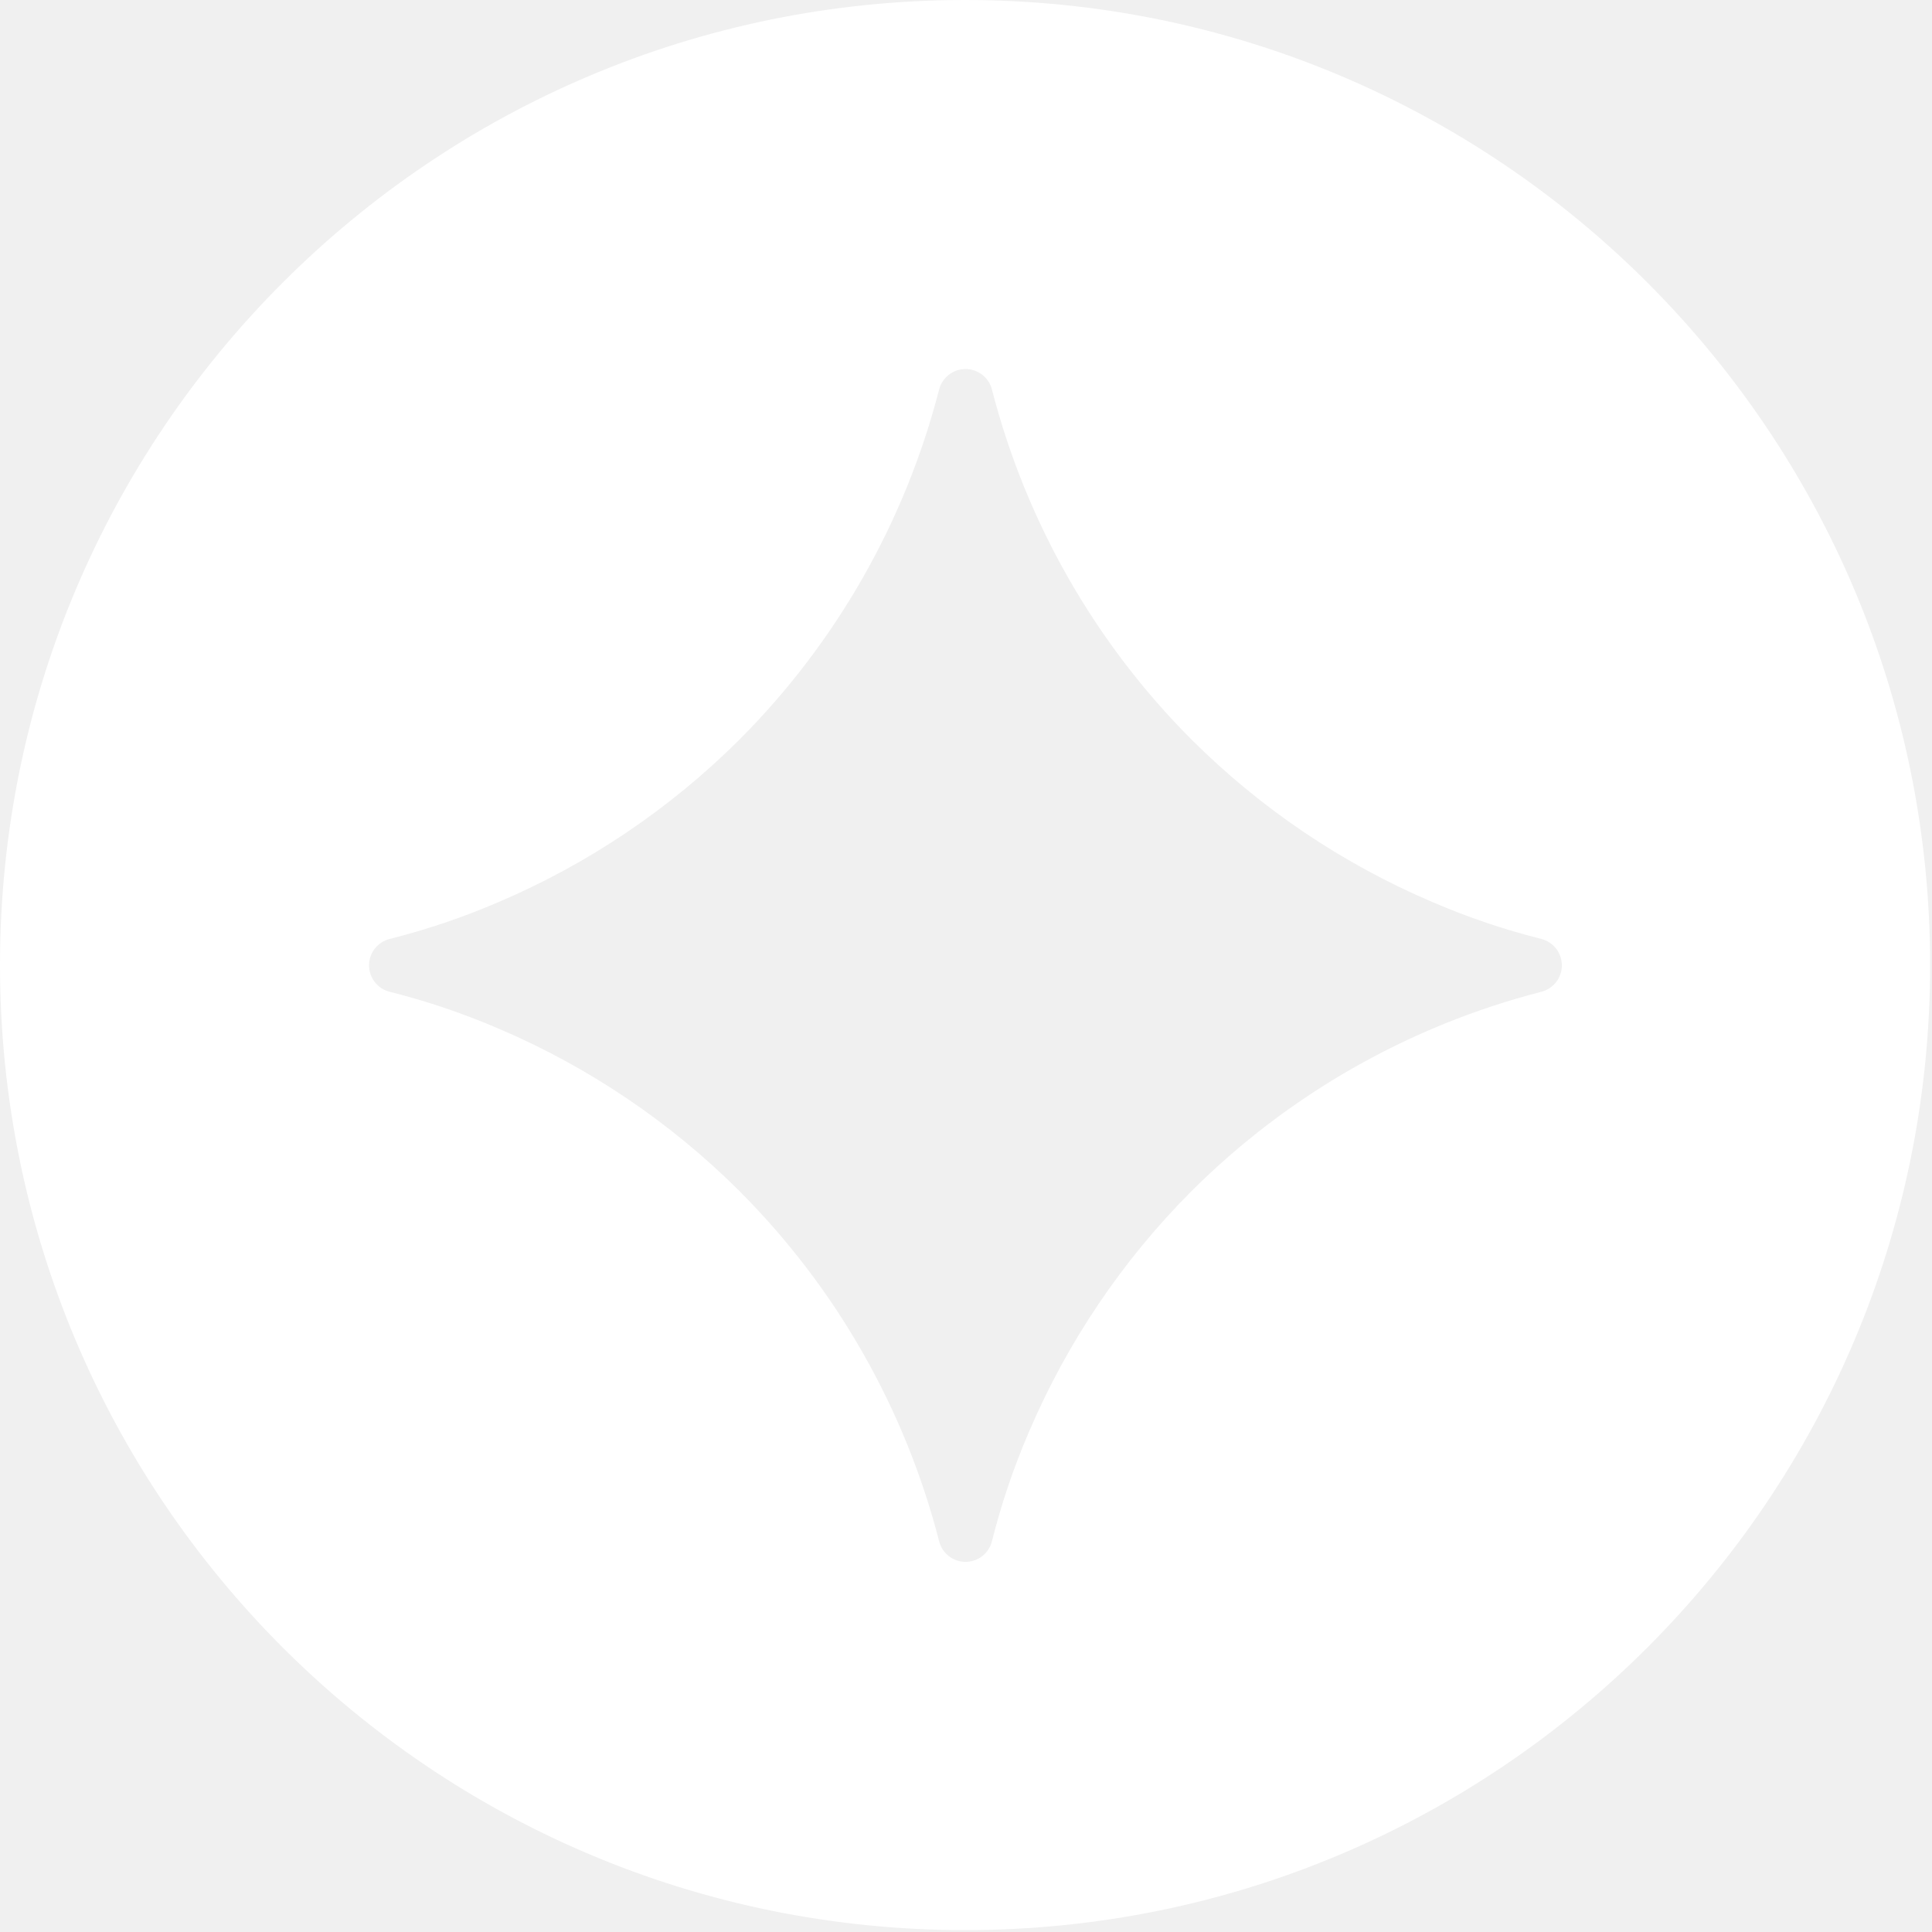
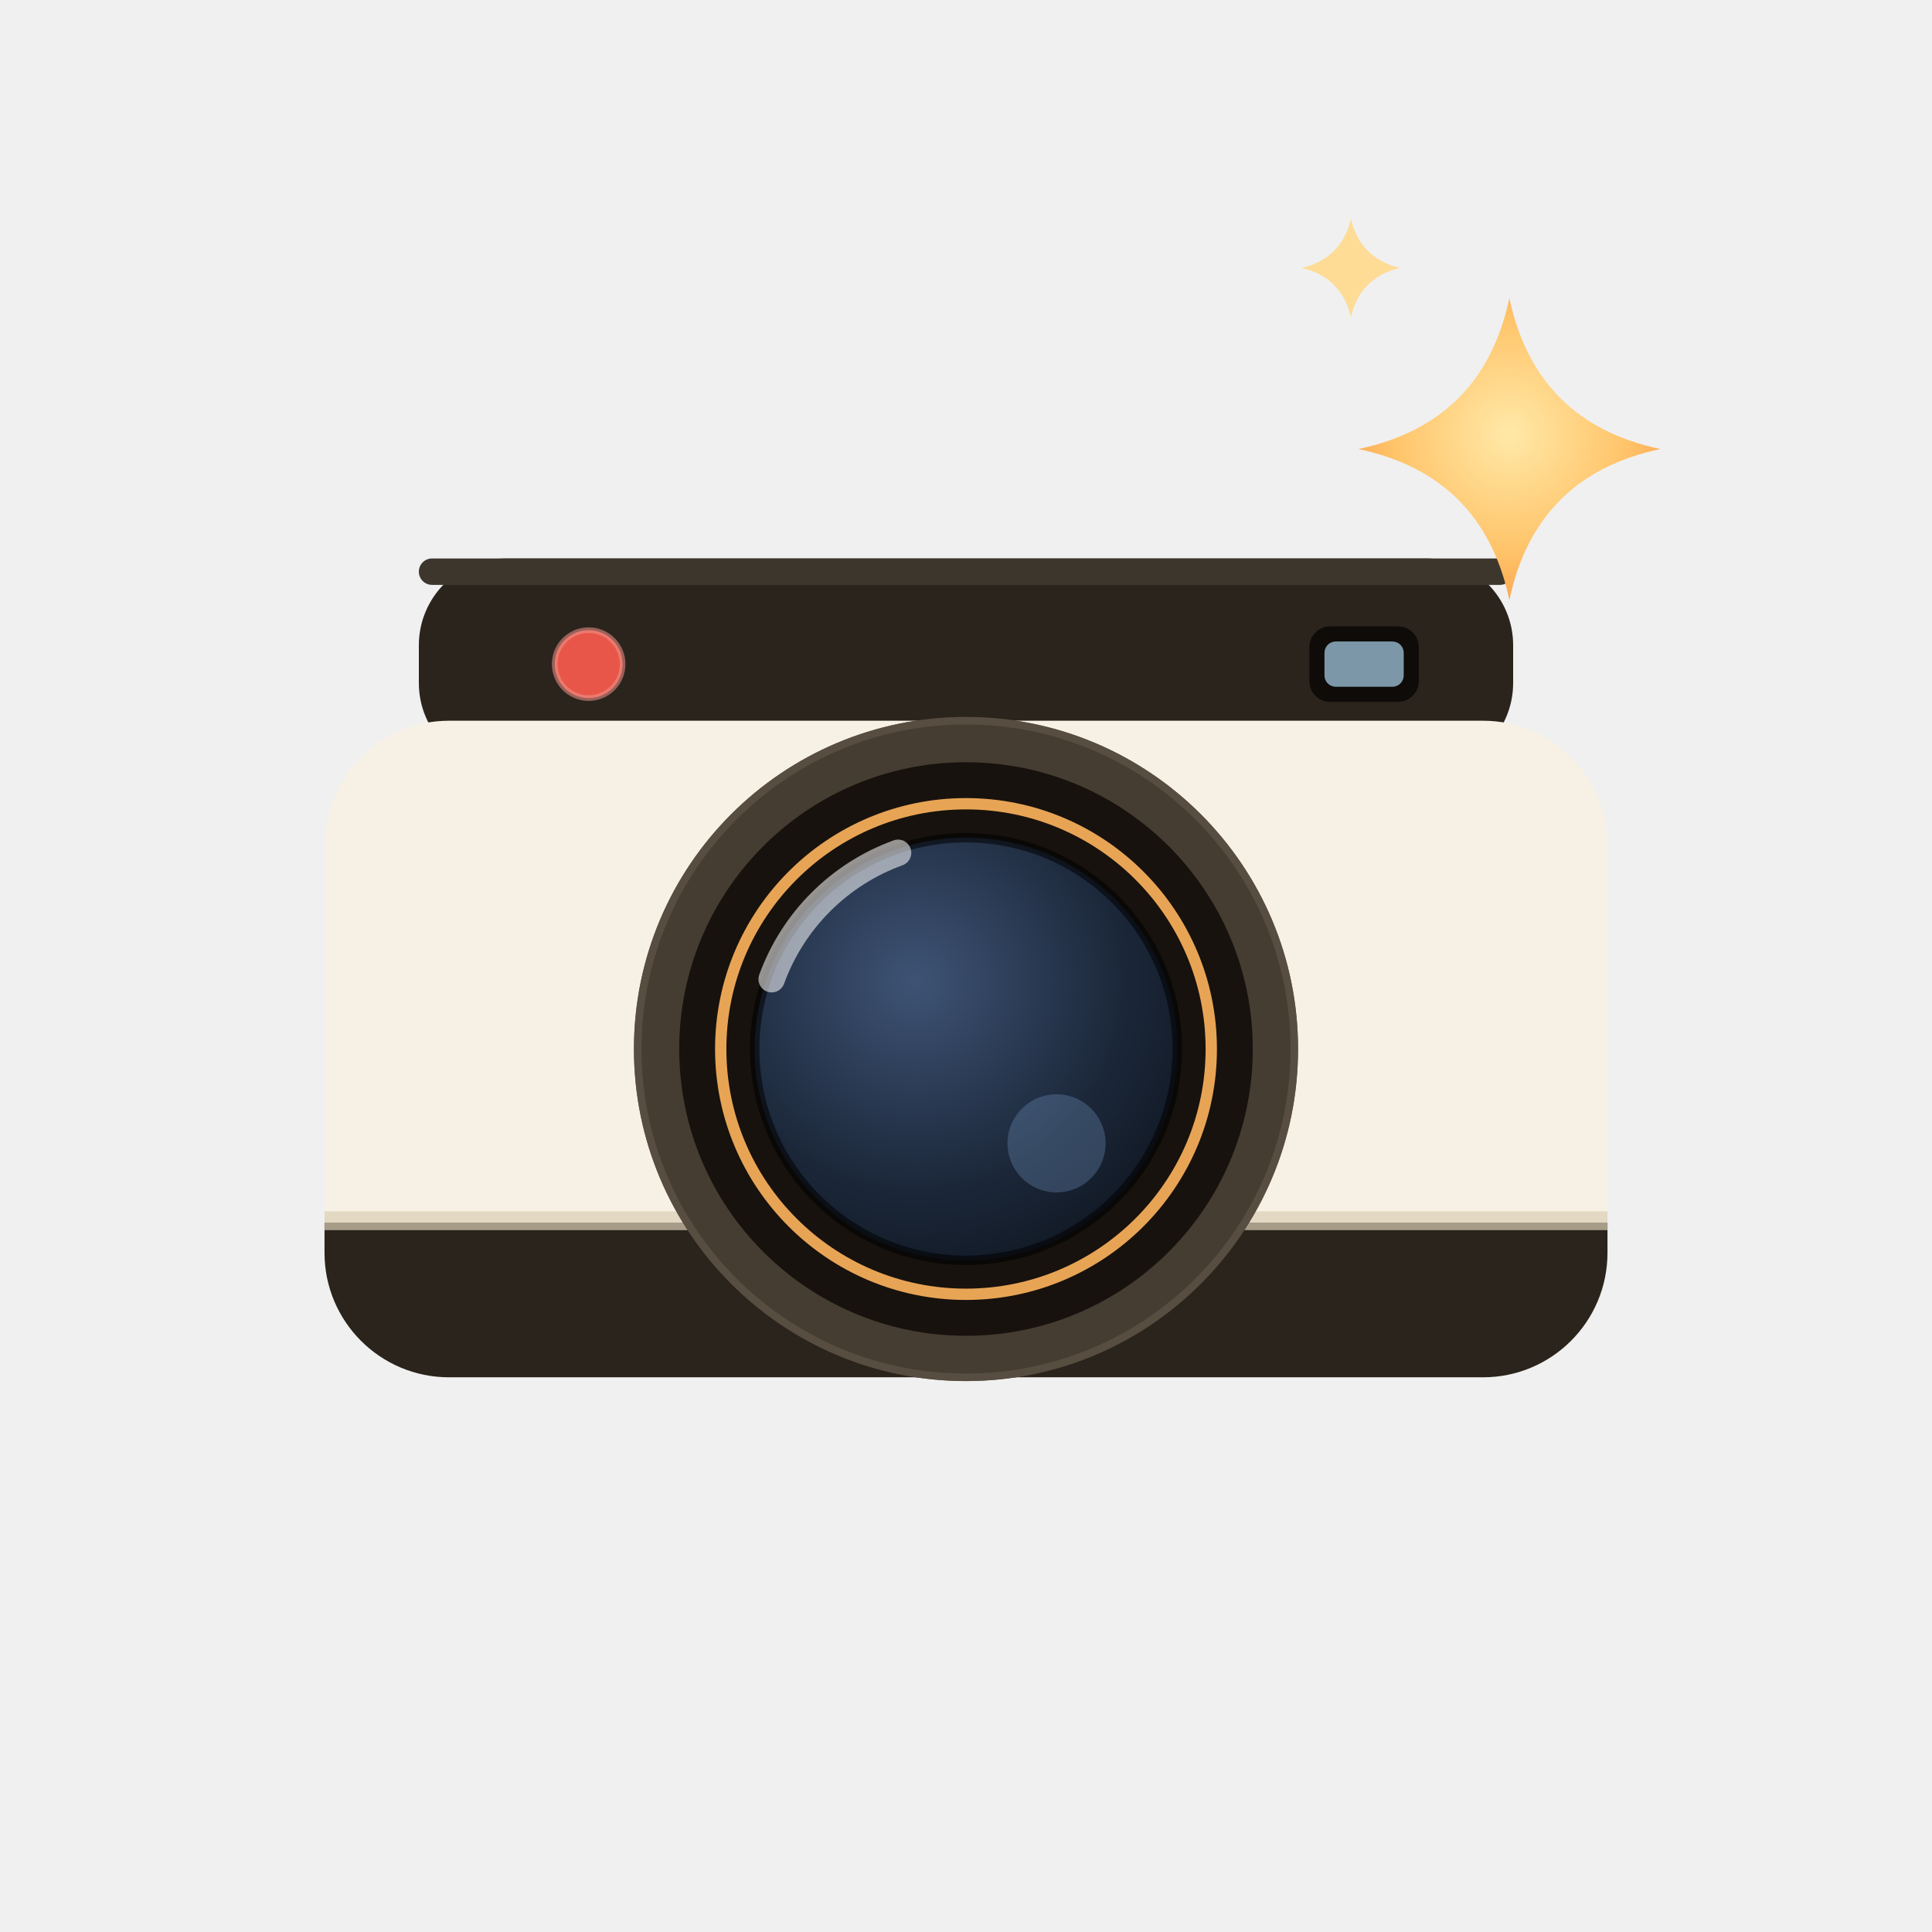
- <svg xmlns="http://www.w3.org/2000/svg" width="820px" height="820px" viewBox="0 0 820 820" version="1.1">
-   <g id="页面-1" stroke="none" stroke-width="1" fill="none" fill-rule="evenodd">
-     <g id="编组" transform="translate(-102, -102)" fill="#FFFFFF">
-       <g id="编组-2" transform="translate(102, 102)">
-         <path d="M409.6,0 C635.816,0 819.2,183.384 819.2,409.6 C819.2,635.816 635.816,819.2 409.6,819.2 C183.384,819.2 0,635.816 0,409.6 C0,183.384 183.384,0 409.6,0 Z M409.803,156.634 C404.508,156.634 399.888,160.227 398.584,165.359 C384.103,221.517 354.871,272.782 313.916,313.844 C284.496,343.186 249.734,366.629 211.504,382.908 C196.545,389.352 181.172,394.53 165.431,398.512 C160.266,399.781 156.634,404.412 156.634,409.731 C156.634,415.05 160.266,419.681 165.431,420.95 C181.172,424.909 196.499,430.087 211.504,436.531 C249.736,452.806 284.499,476.249 313.916,505.595 C354.894,546.649 384.13,597.928 398.584,654.103 C399.853,659.268 404.484,662.9 409.803,662.9 C415.122,662.9 419.753,659.268 421.022,654.103 C424.981,638.339 430.159,623.012 436.603,608.007 C452.877,569.775 476.32,535.012 505.667,505.595 C546.724,464.626 598.003,435.399 654.175,420.95 C659.307,419.646 662.9,415.026 662.9,409.731 C662.9,404.436 659.307,399.816 654.175,398.512 C638.418,394.548 623.004,389.33 608.079,382.908 C569.847,366.633 535.084,343.19 505.667,313.844 C464.7,272.795 435.473,221.524 421.022,165.359 C419.718,160.227 415.098,156.634 409.803,156.634 Z" id="椭圆形-2" />
-       </g>
-     </g>
+ <svg xmlns="http://www.w3.org/2000/svg" width="1024" height="1024" viewBox="0 0 1024 1024">
+   <defs>
+     <radialGradient id="glass" cx="0.38" cy="0.34" r="0.9">
+       <stop offset="0" stop-color="#3E5375" />
+       <stop offset="0.55" stop-color="#1B2739" />
+       <stop offset="1" stop-color="#0A0E15" />
+     </radialGradient>
+     <radialGradient id="star" cx="0.5" cy="0.45" r="0.7">
+       <stop offset="0" stop-color="#FFE9A8" />
+       <stop offset="0.55" stop-color="#FFC46A" />
+       <stop offset="1" stop-color="#F98F3D" />
+     </radialGradient>
+   </defs>
+   <rect x="222" y="296" width="580" height="112" rx="46" fill="#2A241D" />
+   <rect x="222" y="296" width="580" height="14" rx="7" fill="#3D362C" />
+   <circle cx="312" cy="352" r="18" fill="#E8564A" />
+   <circle cx="312" cy="352" r="18" fill="none" stroke="#F2938A" stroke-opacity="0.55" stroke-width="3" />
+   <rect x="694" y="332" width="58" height="40" rx="11" fill="#0E0B08" />
+   <rect x="702" y="340" width="42" height="24" rx="6" fill="#8FB0C4" fill-opacity="0.85" />
+   <rect x="172" y="382" width="680" height="348" rx="66" fill="#F7F1E5" />
+   <path d="M 172 648 L 852 648 L 852 664 A 66 66 0 0 1 786 730 L 238 730 A 66 66 0 0 1 172 664 Z" fill="#2A241D" />
+   <rect x="172" y="642" width="680" height="10" fill="#DACFB6" fill-opacity="0.7" />
+   <circle cx="512" cy="556" r="176" fill="#453D32" />
+   <circle cx="512" cy="556" r="174" fill="none" stroke="#5C5244" stroke-width="4" stroke-opacity="0.8" />
+   <circle cx="512" cy="556" r="152" fill="#17120D" />
+   <circle cx="512" cy="556" r="130" fill="none" stroke="#FFB45E" stroke-width="6" stroke-opacity="0.9" />
+   <circle cx="512" cy="556" r="112" fill="url(#glass)" />
+   <circle cx="512" cy="556" r="112" fill="none" stroke="#000000" stroke-opacity="0.55" stroke-width="5" />
+   <path d="M 409 519 A 112 112 0 0 1 476 452" fill="none" stroke="#FFFFFF" stroke-opacity="0.55" stroke-width="14" stroke-linecap="round" />
+   <circle cx="560" cy="606" r="26" fill="#6C8CB4" fill-opacity="0.35" />
+   <g transform="translate(800,238)">
+     <path d="M 0 -80 Q 14 -14 80 0 Q 14 14 0 80 Q -14 14 -80 0 Q -14 -14 0 -80 Z" fill="url(#star)" />
+   </g>
+   <g transform="translate(716,142)">
+     <path d="M 0 -26 Q 5 -5 26 0 Q 5 5 0 26 Q -5 5 -26 0 Q -5 -5 0 -26 Z" fill="#FFD98C" fill-opacity="0.9" />
  </g>
</svg>
